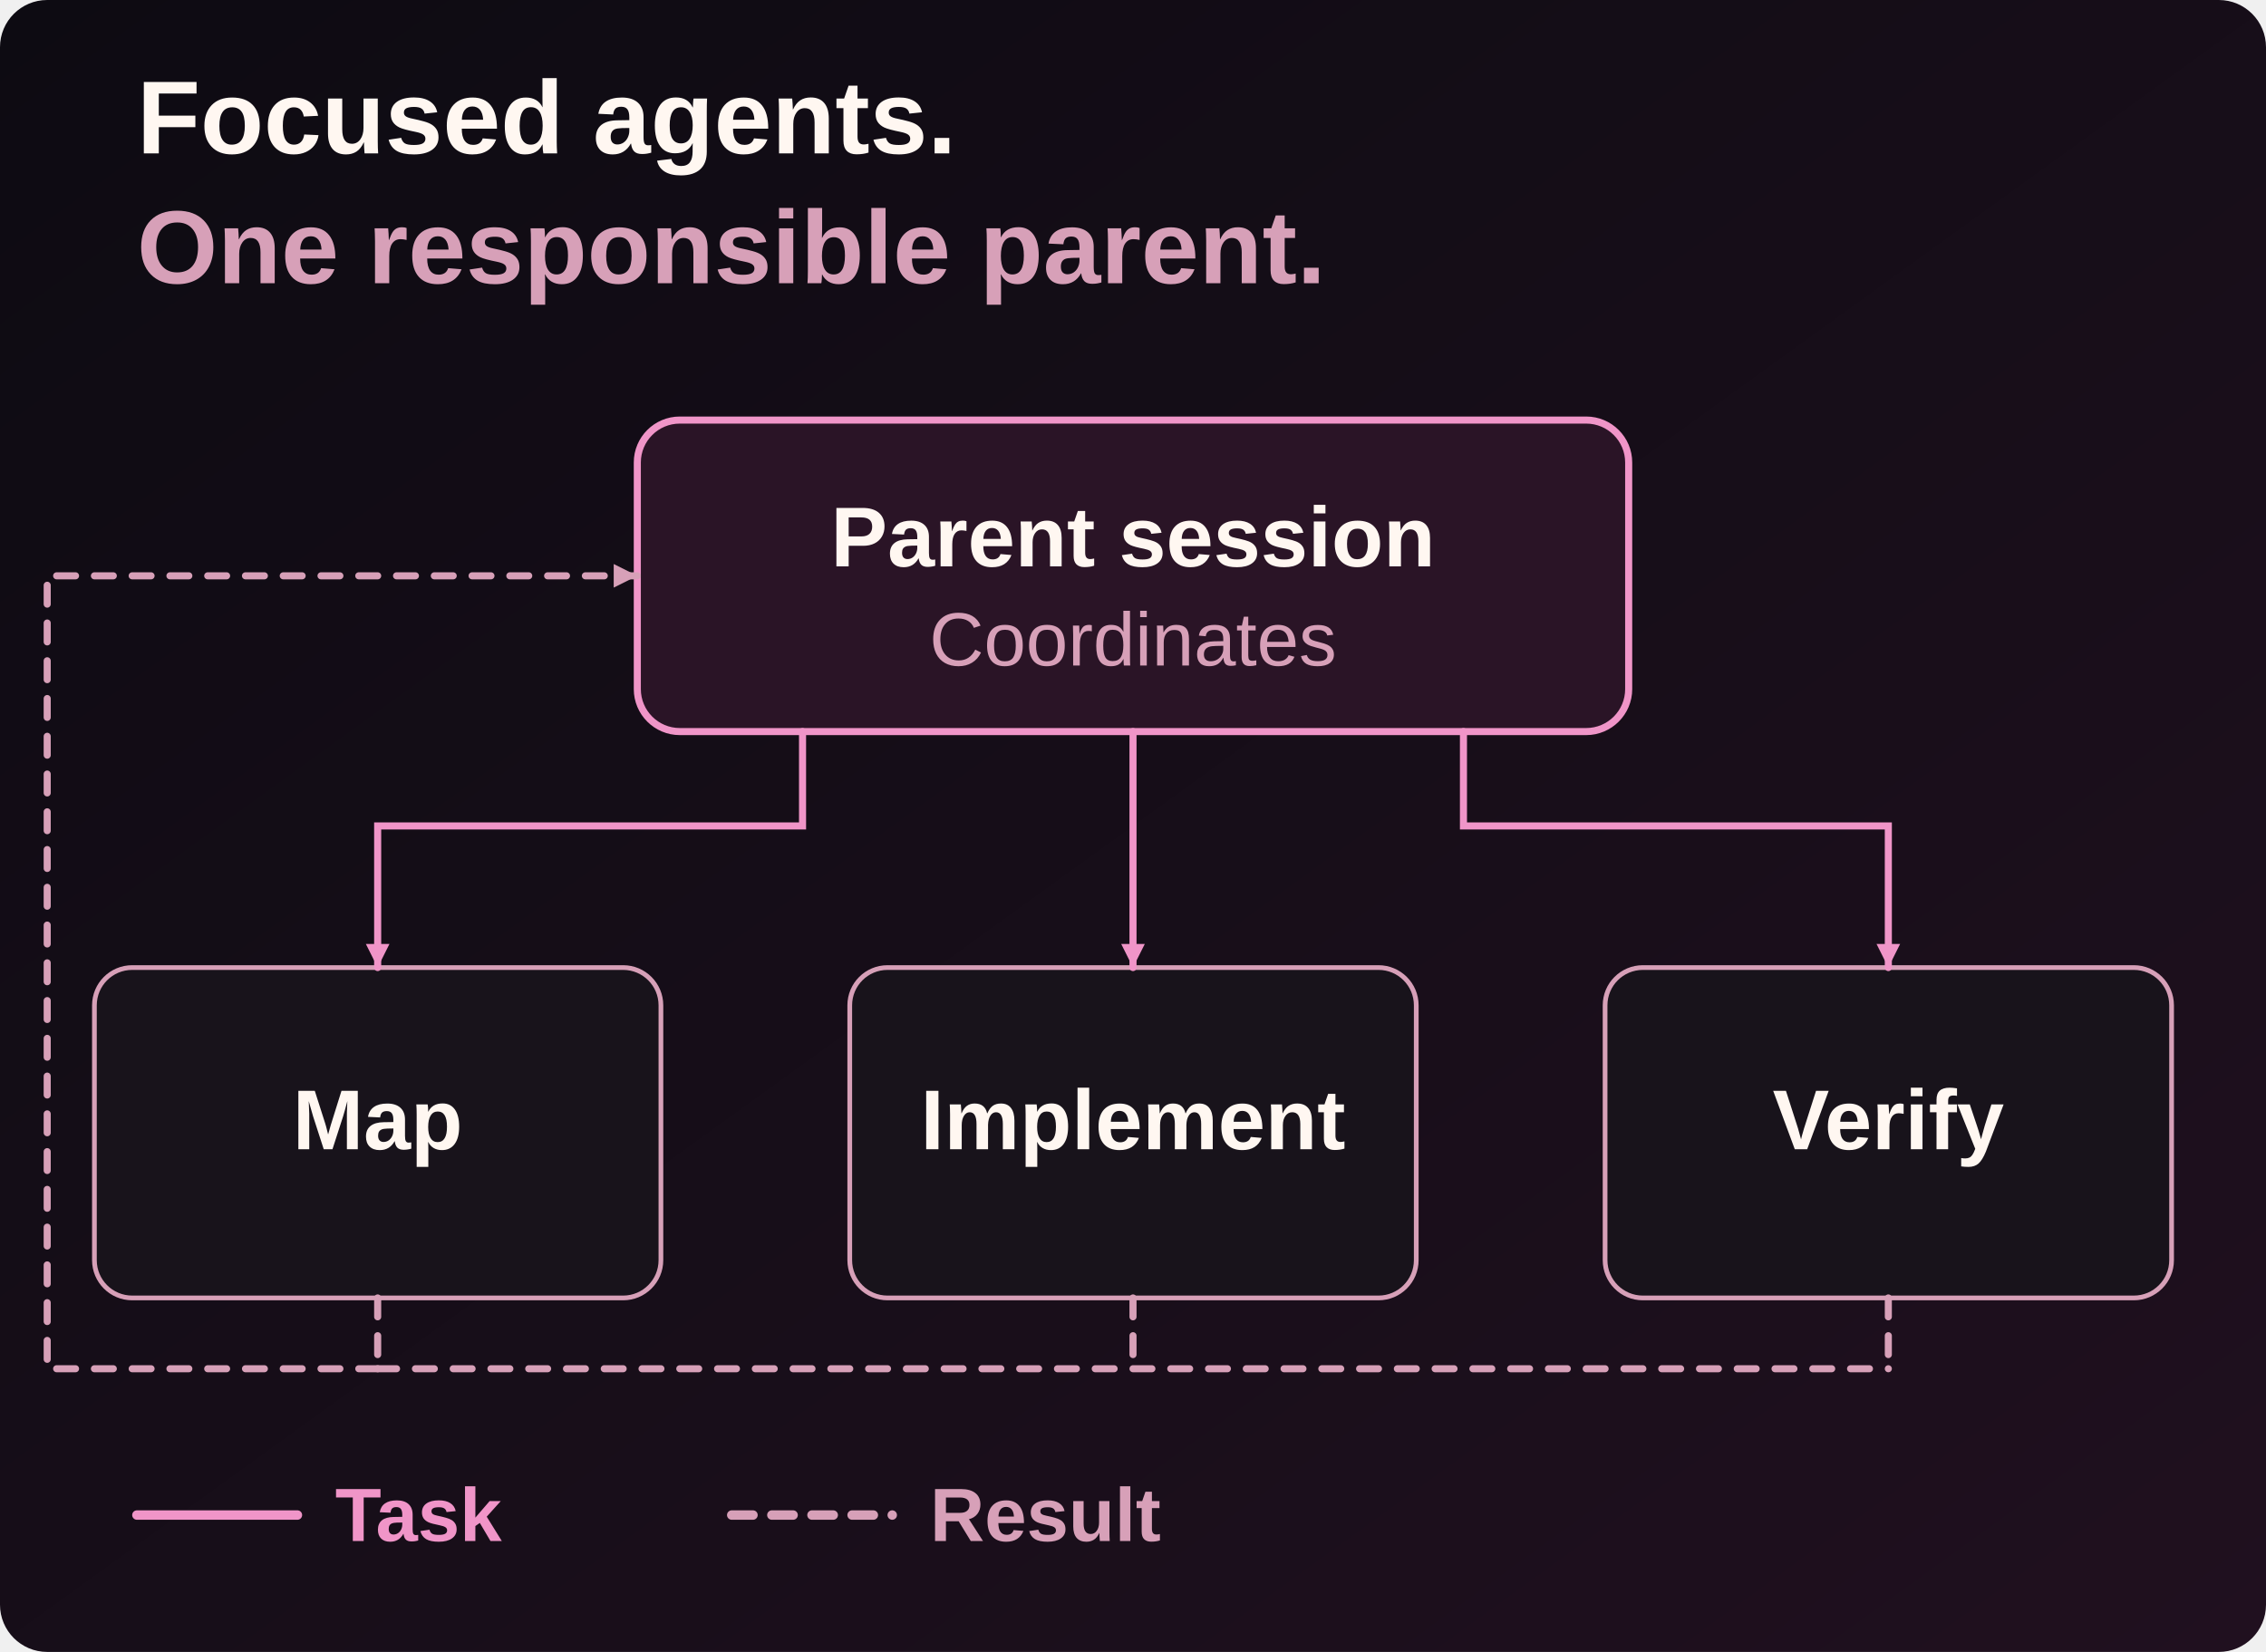
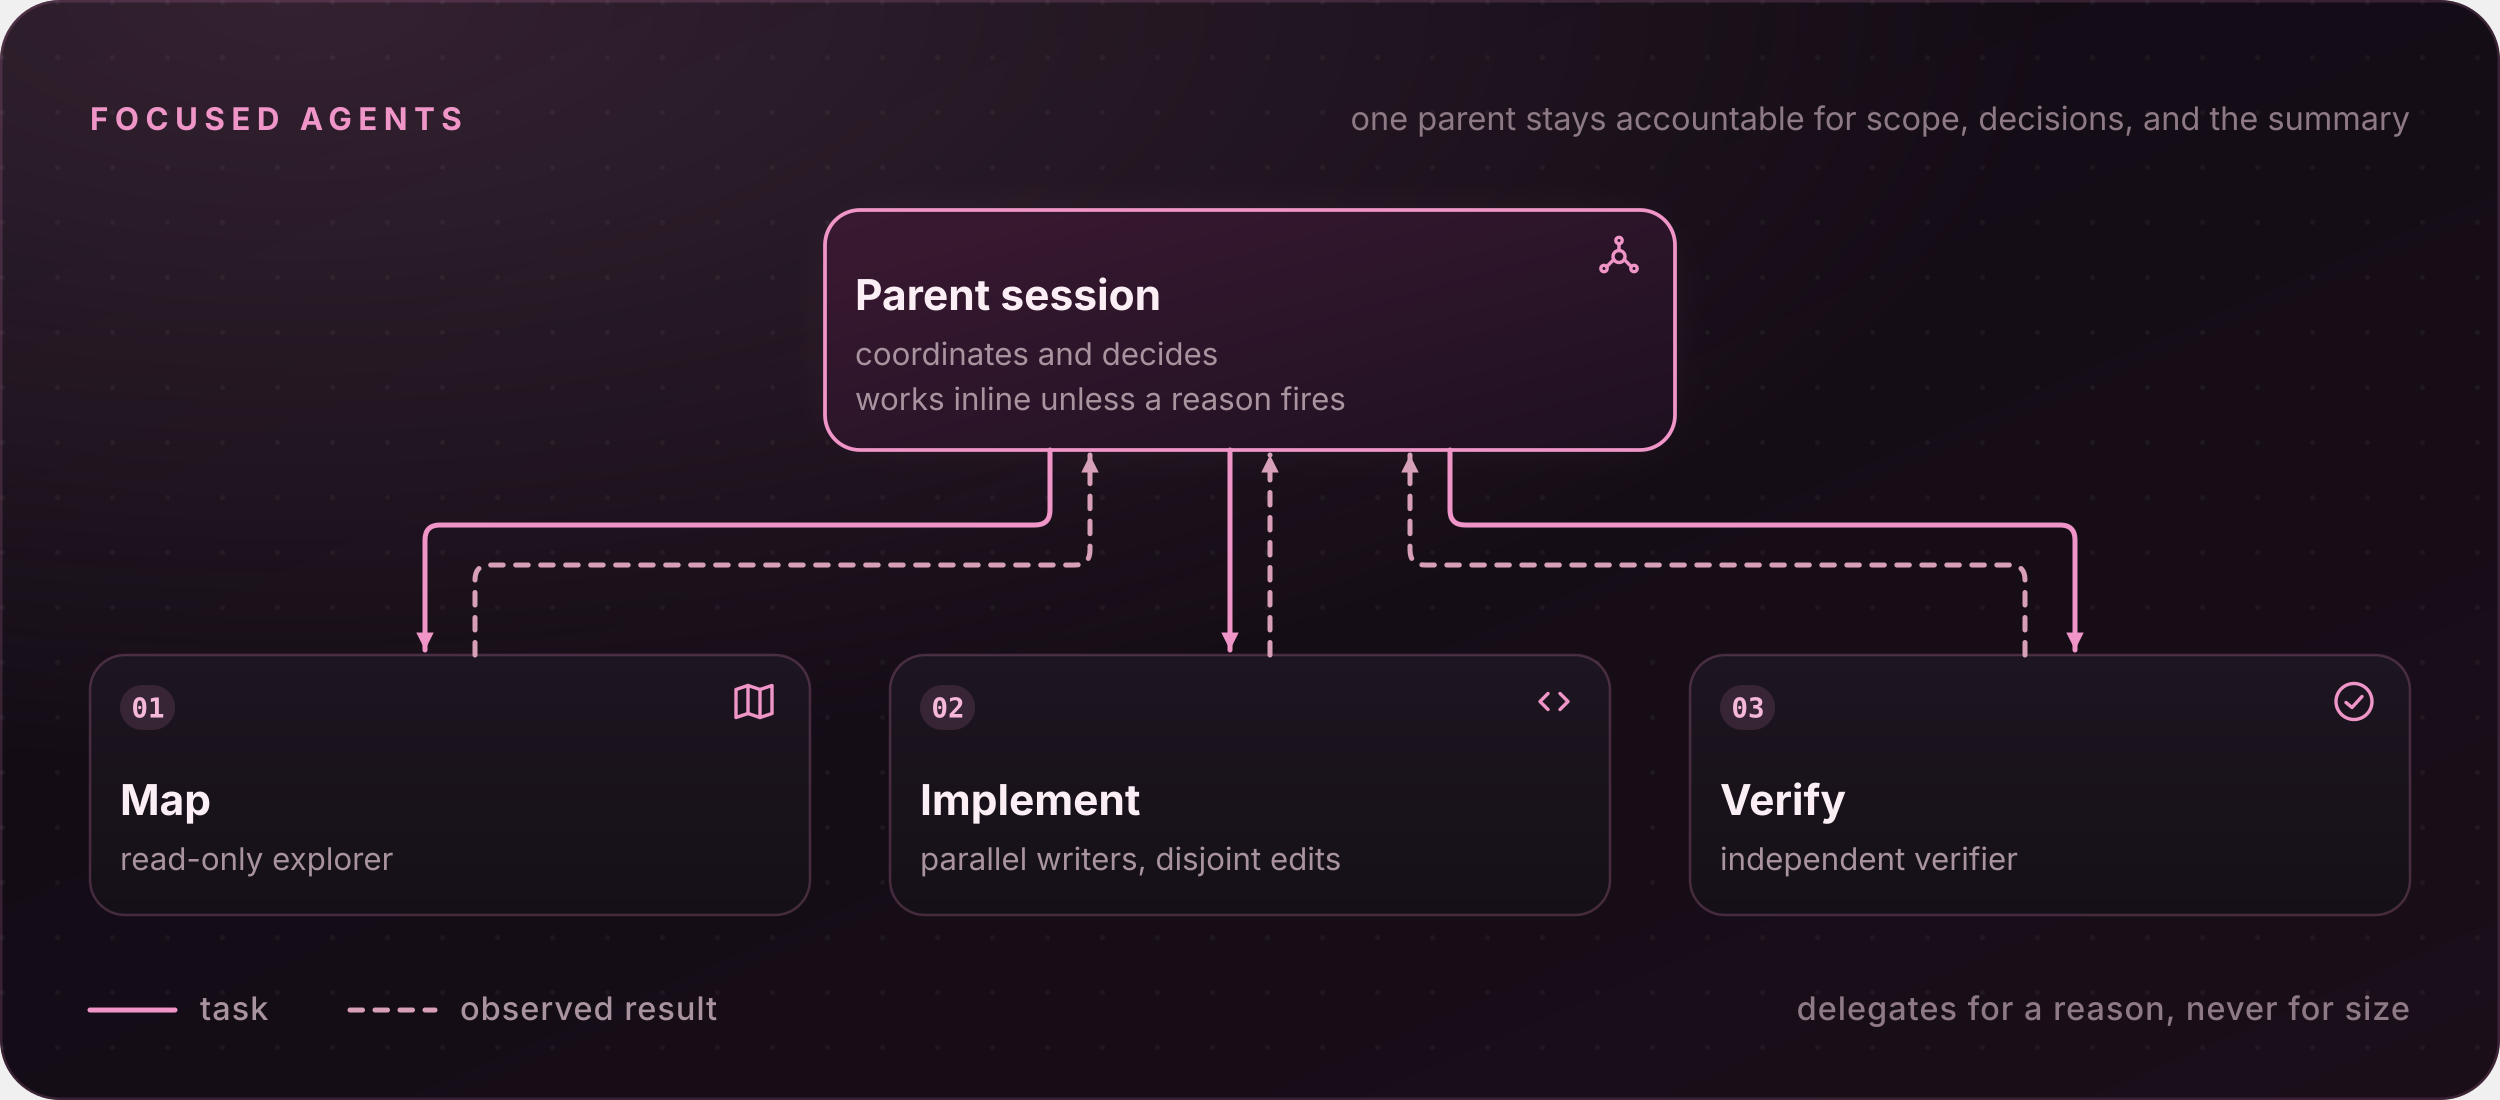
- <svg xmlns="http://www.w3.org/2000/svg" width="960" height="700" viewBox="0 0 960 700" role="img" aria-labelledby="agents-title agents-desc">
+ <svg xmlns="http://www.w3.org/2000/svg" width="1000" height="440" viewBox="0 0 1000 440" role="img" aria-labelledby="agents-title agents-desc">
  <defs>
    <linearGradient id="agents-bg" x1="0" y1="0" x2="1" y2="1">
-       <stop stop-color="#0d0b12" />
-       <stop offset="1" stop-color="#20101f" />
+       <stop stop-color="#0f0b13" />
+       <stop offset="1" stop-color="#1a0e19" />
    </linearGradient>
-     <marker id="agents-task-arrow" markerUnits="userSpaceOnUse" markerWidth="10" markerHeight="10" viewBox="0 0 10 10" refX="10" refY="5" orient="auto">
-       <path d="M0 0 10 5 0 10z" fill="#f095c8" />
+     <radialGradient id="agents-glow" cx="0.12" cy="0" r="0.7">
+       <stop stop-color="#f095c8" stop-opacity="0.16" />
+       <stop offset="1" stop-color="#f095c8" stop-opacity="0" />
+     </radialGradient>
+     <linearGradient id="agents-card" x1="0" y1="0" x2="0" y2="1">
+       <stop stop-color="#1d1520" />
+       <stop offset="1" stop-color="#151017" />
+     </linearGradient>
+     <linearGradient id="agents-accent" x1="0" y1="0" x2="1" y2="1">
+       <stop stop-color="#3a1932" />
+       <stop offset="1" stop-color="#1e1020" />
+     </linearGradient>
+     <linearGradient id="agents-bar" x1="0" y1="0" x2="1" y2="0">
+       <stop stop-color="#c46b9e" />
+       <stop offset="1" stop-color="#f095c8" />
+     </linearGradient>
+     <pattern id="agents-dots" width="22" height="22" patternUnits="userSpaceOnUse">
+       <circle cx="1" cy="1" r="1" fill="#ffffff" fill-opacity="0.045" />
+     </pattern>
+     <filter id="agents-shine" x="-30%" y="-30%" width="160%" height="160%">
+       <feGaussianBlur stdDeviation="10" />
+     </filter>
+     <marker id="agents-arrow" markerUnits="userSpaceOnUse" markerWidth="8" markerHeight="8" viewBox="0 0 8 8" refX="7" refY="4" orient="auto">
+       <path d="M0 0.5 7 4 0 7.5z" fill="#f095c8" />
    </marker>
-     <marker id="agents-result-arrow" markerUnits="userSpaceOnUse" markerWidth="10" markerHeight="10" viewBox="0 0 10 10" refX="10" refY="5" orient="auto">
-       <path d="M0 0 10 5 0 10z" fill="#d7a0b8" />
+     <marker id="agents-arrow-soft" markerUnits="userSpaceOnUse" markerWidth="8" markerHeight="8" viewBox="0 0 8 8" refX="7" refY="4" orient="auto">
+       <path d="M0 0.5 7 4 0 7.5z" fill="#d7a0b8" />
    </marker>
  </defs>
-   <rect width="960" height="700" rx="20" fill="url(#agents-bg)" />
-   <text x="58" y="65" fill="#fff7f1" font-family="Arial, Helvetica, sans-serif" font-size="44" font-weight="700">Focused agents.</text>
-   <text x="58" y="120" fill="#d7a0b8" font-family="Arial, Helvetica, sans-serif" font-size="44" font-weight="700">One responsible parent.</text>
-   <rect x="270" y="178" width="420" height="132" rx="18" fill="#2a1426" stroke="#f095c8" stroke-width="3" />
-   <g fill="#18131b" stroke="#d7a0b8" stroke-width="2">
-     <rect x="40" y="410" width="240" height="140" rx="16" />
-     <rect x="360" y="410" width="240" height="140" rx="16" />
-     <rect x="680" y="410" width="240" height="140" rx="16" />
-   </g>
-   <g fill="none" stroke="#f095c8" stroke-width="3" stroke-linecap="round" marker-end="url(#agents-task-arrow)">
-     <path d="M340 310V350H160V410" />
-     <path d="M480 310V410" />
-     <path d="M620 310V350H800V410" />
-   </g>
-   <g fill="none" stroke="#d7a0b8" stroke-width="3" stroke-linecap="round" stroke-dasharray="8 8">
-     <path d="M160 550V580" />
-     <path d="M480 550V580" />
-     <path d="M800 550V580" />
-     <path d="M160 580H800" />
-   </g>
-   <path d="M160 580H20V244H270" fill="none" stroke="#d7a0b8" stroke-width="3" stroke-linecap="round" stroke-dasharray="8 8" marker-end="url(#agents-result-arrow)" />
-   <g font-family="Arial, Helvetica, sans-serif" text-anchor="middle">
-     <text x="480" y="240" fill="#fff7f1" font-size="36" font-weight="700">Parent session</text>
-     <text x="480" y="282" fill="#d7a0b8" font-size="32">Coordinates</text>
-     <g fill="#fff7f1" font-size="36" font-weight="700">
-       <text x="160" y="487">Map</text>
-       <text x="480" y="487">Implement</text>
-       <text x="800" y="487">Verify</text>
+   <rect width="1000" height="440" rx="24" fill="url(#agents-bg)" />
+   <rect width="1000" height="440" rx="24" fill="url(#agents-dots)" />
+   <rect width="1000" height="440" rx="24" fill="url(#agents-glow)" />
+   <rect x="0.5" y="0.5" width="999" height="439" rx="23.5" fill="none" stroke="#f095c8" stroke-opacity="0.16" />
+   <g font-family="ui-sans-serif, -apple-system, BlinkMacSystemFont, 'Segoe UI', Inter, Roboto, 'Helvetica Neue', Arial, sans-serif">
+     <text x="36" y="52" fill="#f095c8" font-size="12.5" font-weight="700" letter-spacing="2.6">FOCUSED AGENTS</text>
+     <text x="964" y="52" fill="#8e7987" font-size="13" text-anchor="end">one parent stays accountable for scope, decisions, and the summary</text>
+     <rect x="340" y="94" width="320" height="76" rx="16" fill="#f095c8" opacity="0.22" filter="url(#agents-shine)" />
+     <rect x="330" y="84" width="340" height="96" rx="14" fill="url(#agents-accent)" stroke="#f095c8" stroke-width="1.5" />
+     <g transform="translate(638 93) scale(0.8)" fill="none" stroke="#f095c8" stroke-width="1.7" stroke-linecap="round" stroke-linejoin="round">
+       <circle cx="12" cy="12" r="3" />
+       <circle cx="12" cy="4" r="1.6" />
+       <circle cx="4.5" cy="18" r="1.6" />
+       <circle cx="19.5" cy="18" r="1.6" />
+       <path d="M12 9V5.6M9.4 13.5 5.9 17M14.6 13.5l3.5 3.5" />
    </g>
-   </g>
-   <g font-family="Arial, Helvetica, sans-serif" font-size="32" font-weight="700">
-     <path d="M58 642H126" stroke="#f095c8" stroke-width="4" stroke-linecap="round" />
-     <text x="142" y="653" fill="#f095c8">Task</text>
-     <path d="M310 642H378" stroke="#d7a0b8" stroke-width="4" stroke-linecap="round" stroke-dasharray="9 8" />
-     <text x="394" y="653" fill="#d7a0b8">Result</text>
+     <text x="342" y="124" fill="#fbeff5" font-size="17" font-weight="650">Parent session</text>
+     <text x="342" y="146" fill="#a8939f" font-size="12.5">coordinates and decides</text>
+     <text x="342" y="164" fill="#a8939f" font-size="12.5">works inline unless a reason fires</text>
+     <rect x="36" y="262" width="288" height="104" rx="14" fill="url(#agents-card)" stroke="#f095c8" stroke-opacity="0.22" />
+     <rect x="48" y="274" width="22" height="18" rx="9" fill="#f095c8" fill-opacity="0.13" />
+     <text x="59.2" y="287" fill="#f5b8da" font-family="ui-monospace, SFMono-Regular, Menlo, Consolas, monospace" font-size="11" font-weight="700" text-anchor="middle">01</text>
+     <g transform="translate(292 271) scale(0.8)" fill="none" stroke="#f095c8" stroke-width="1.7" stroke-linecap="round" stroke-linejoin="round">
+       <path d="M3 6l6-2 6 2 6-2v14l-6 2-6-2-6 2z" />
+       <path d="M9 4v14M15 6v14" />
+     </g>
+     <text x="48" y="326" fill="#fbeff5" font-size="17" font-weight="650">Map</text>
+     <text x="48" y="348" fill="#a8939f" font-size="12.5">read-only explorer</text>
+     <rect x="356" y="262" width="288" height="104" rx="14" fill="url(#agents-card)" stroke="#f095c8" stroke-opacity="0.22" />
+     <rect x="368" y="274" width="22" height="18" rx="9" fill="#f095c8" fill-opacity="0.13" />
+     <text x="379.2" y="287" fill="#f5b8da" font-family="ui-monospace, SFMono-Regular, Menlo, Consolas, monospace" font-size="11" font-weight="700" text-anchor="middle">02</text>
+     <g transform="translate(612 271) scale(0.8)" fill="none" stroke="#f095c8" stroke-width="1.7" stroke-linecap="round" stroke-linejoin="round">
+       <path d="M9 8l-4 4 4 4M15 8l4 4-4 4" />
+     </g>
+     <text x="368" y="326" fill="#fbeff5" font-size="17" font-weight="650">Implement</text>
+     <text x="368" y="348" fill="#a8939f" font-size="12.5">parallel writers, disjoint edits</text>
+     <rect x="676" y="262" width="288" height="104" rx="14" fill="url(#agents-card)" stroke="#f095c8" stroke-opacity="0.22" />
+     <rect x="688" y="274" width="22" height="18" rx="9" fill="#f095c8" fill-opacity="0.13" />
+     <text x="699.2" y="287" fill="#f5b8da" font-family="ui-monospace, SFMono-Regular, Menlo, Consolas, monospace" font-size="11" font-weight="700" text-anchor="middle">03</text>
+     <g transform="translate(932 271) scale(0.8)" fill="none" stroke="#f095c8" stroke-width="1.7" stroke-linecap="round" stroke-linejoin="round">
+       <circle cx="12" cy="12" r="9" />
+       <path d="M8 12.5l3 2.5 5-5.5" />
+     </g>
+     <text x="688" y="326" fill="#fbeff5" font-size="17" font-weight="650">Verify</text>
+     <text x="688" y="348" fill="#a8939f" font-size="12.5">independent verifier</text>
+     <path d="M420 180V204Q420 210 414 210H176Q170 210 170 216V260" fill="none" stroke="#f095c8" stroke-width="2" stroke-linecap="round" stroke-linejoin="round" marker-end="url(#agents-arrow)" />
+     <path d="M190 262V232Q190 226 196 226H430Q436 226 436 220V182" fill="none" stroke="#d7a0b8" stroke-width="2" stroke-linecap="round" stroke-linejoin="round" stroke-dasharray="5 5" marker-end="url(#agents-arrow-soft)" />
+     <path d="M492 180V260" fill="none" stroke="#f095c8" stroke-width="2" stroke-linecap="round" stroke-linejoin="round" marker-end="url(#agents-arrow)" />
+     <path d="M508 262V182" fill="none" stroke="#d7a0b8" stroke-width="2" stroke-linecap="round" stroke-linejoin="round" stroke-dasharray="5 5" marker-end="url(#agents-arrow-soft)" />
+     <path d="M580 180V204Q580 210 586 210H824Q830 210 830 216V260" fill="none" stroke="#f095c8" stroke-width="2" stroke-linecap="round" stroke-linejoin="round" marker-end="url(#agents-arrow)" />
+     <path d="M810 262V232Q810 226 804 226H570Q564 226 564 220V182" fill="none" stroke="#d7a0b8" stroke-width="2" stroke-linecap="round" stroke-linejoin="round" stroke-dasharray="5 5" marker-end="url(#agents-arrow-soft)" />
+     <path d="M36 404H70" stroke="#f095c8" stroke-width="2" stroke-linecap="round" />
+     <text x="80" y="408" fill="#a8939f" font-size="13" font-weight="500" letter-spacing="0.4" text-anchor="start">task</text>
+     <path d="M140 404H174" stroke="#d7a0b8" stroke-width="2" stroke-linecap="round" stroke-dasharray="5 5" />
+     <text x="184" y="408" fill="#a8939f" font-size="13" font-weight="500" letter-spacing="0.4" text-anchor="start">observed result</text>
+     <text x="964" y="408" fill="#8e7987" font-size="13" font-weight="500" letter-spacing="0.4" text-anchor="end">delegates for a reason, never for size</text>
  </g>
</svg>
